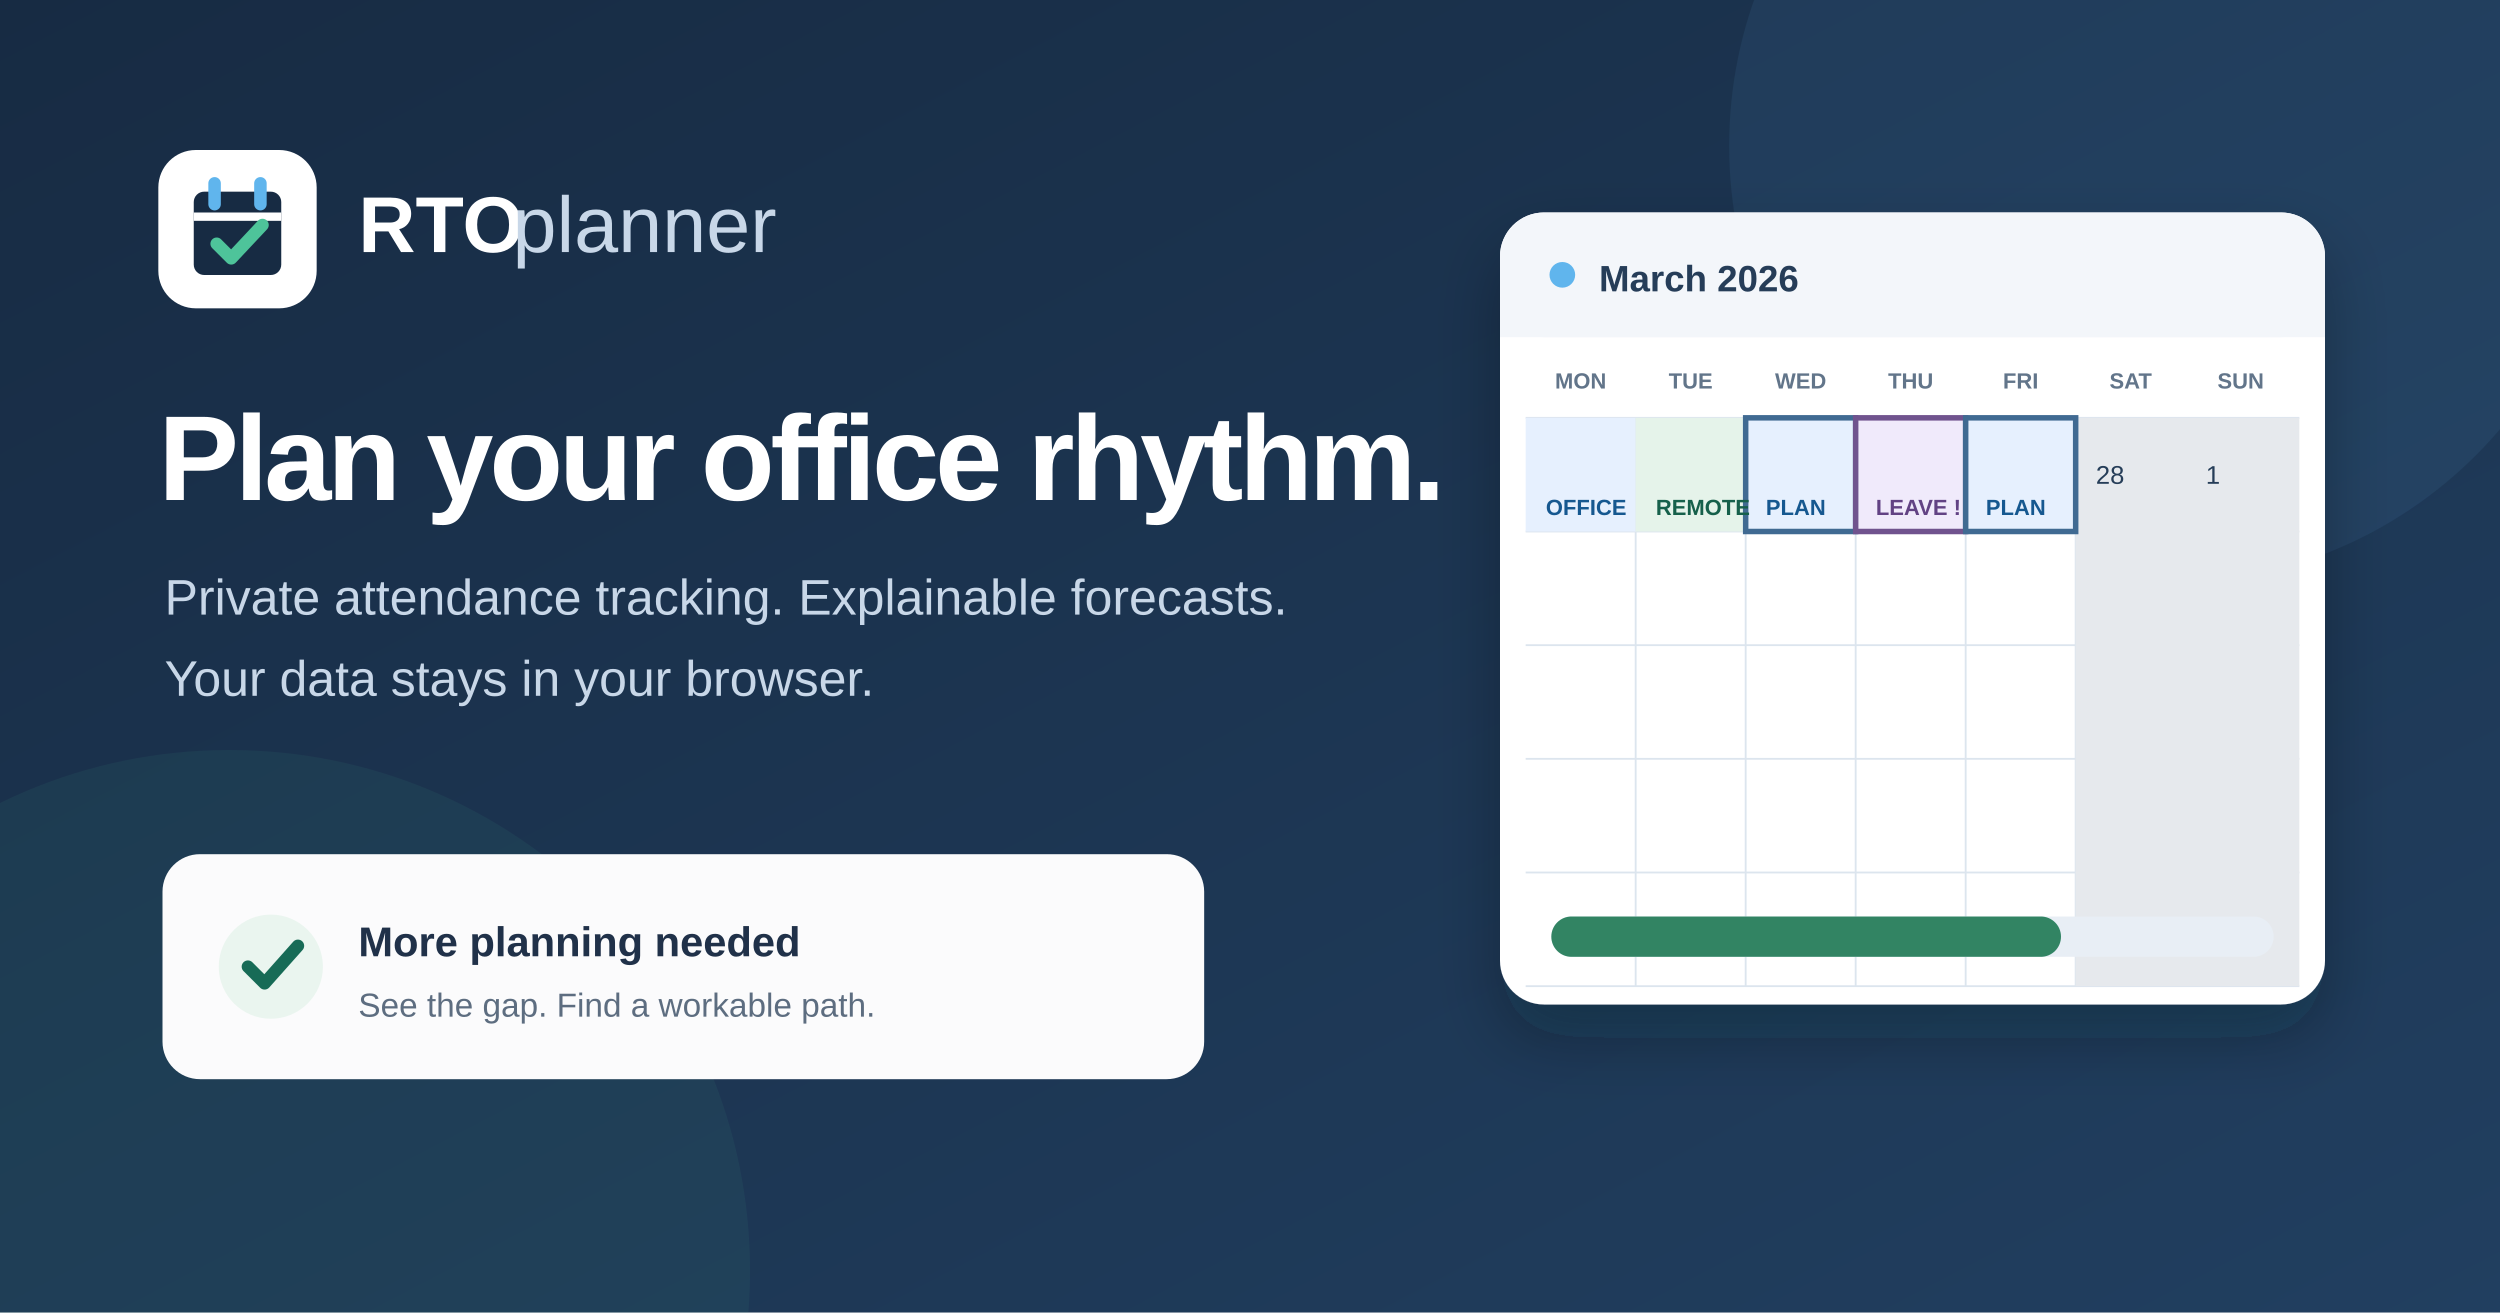
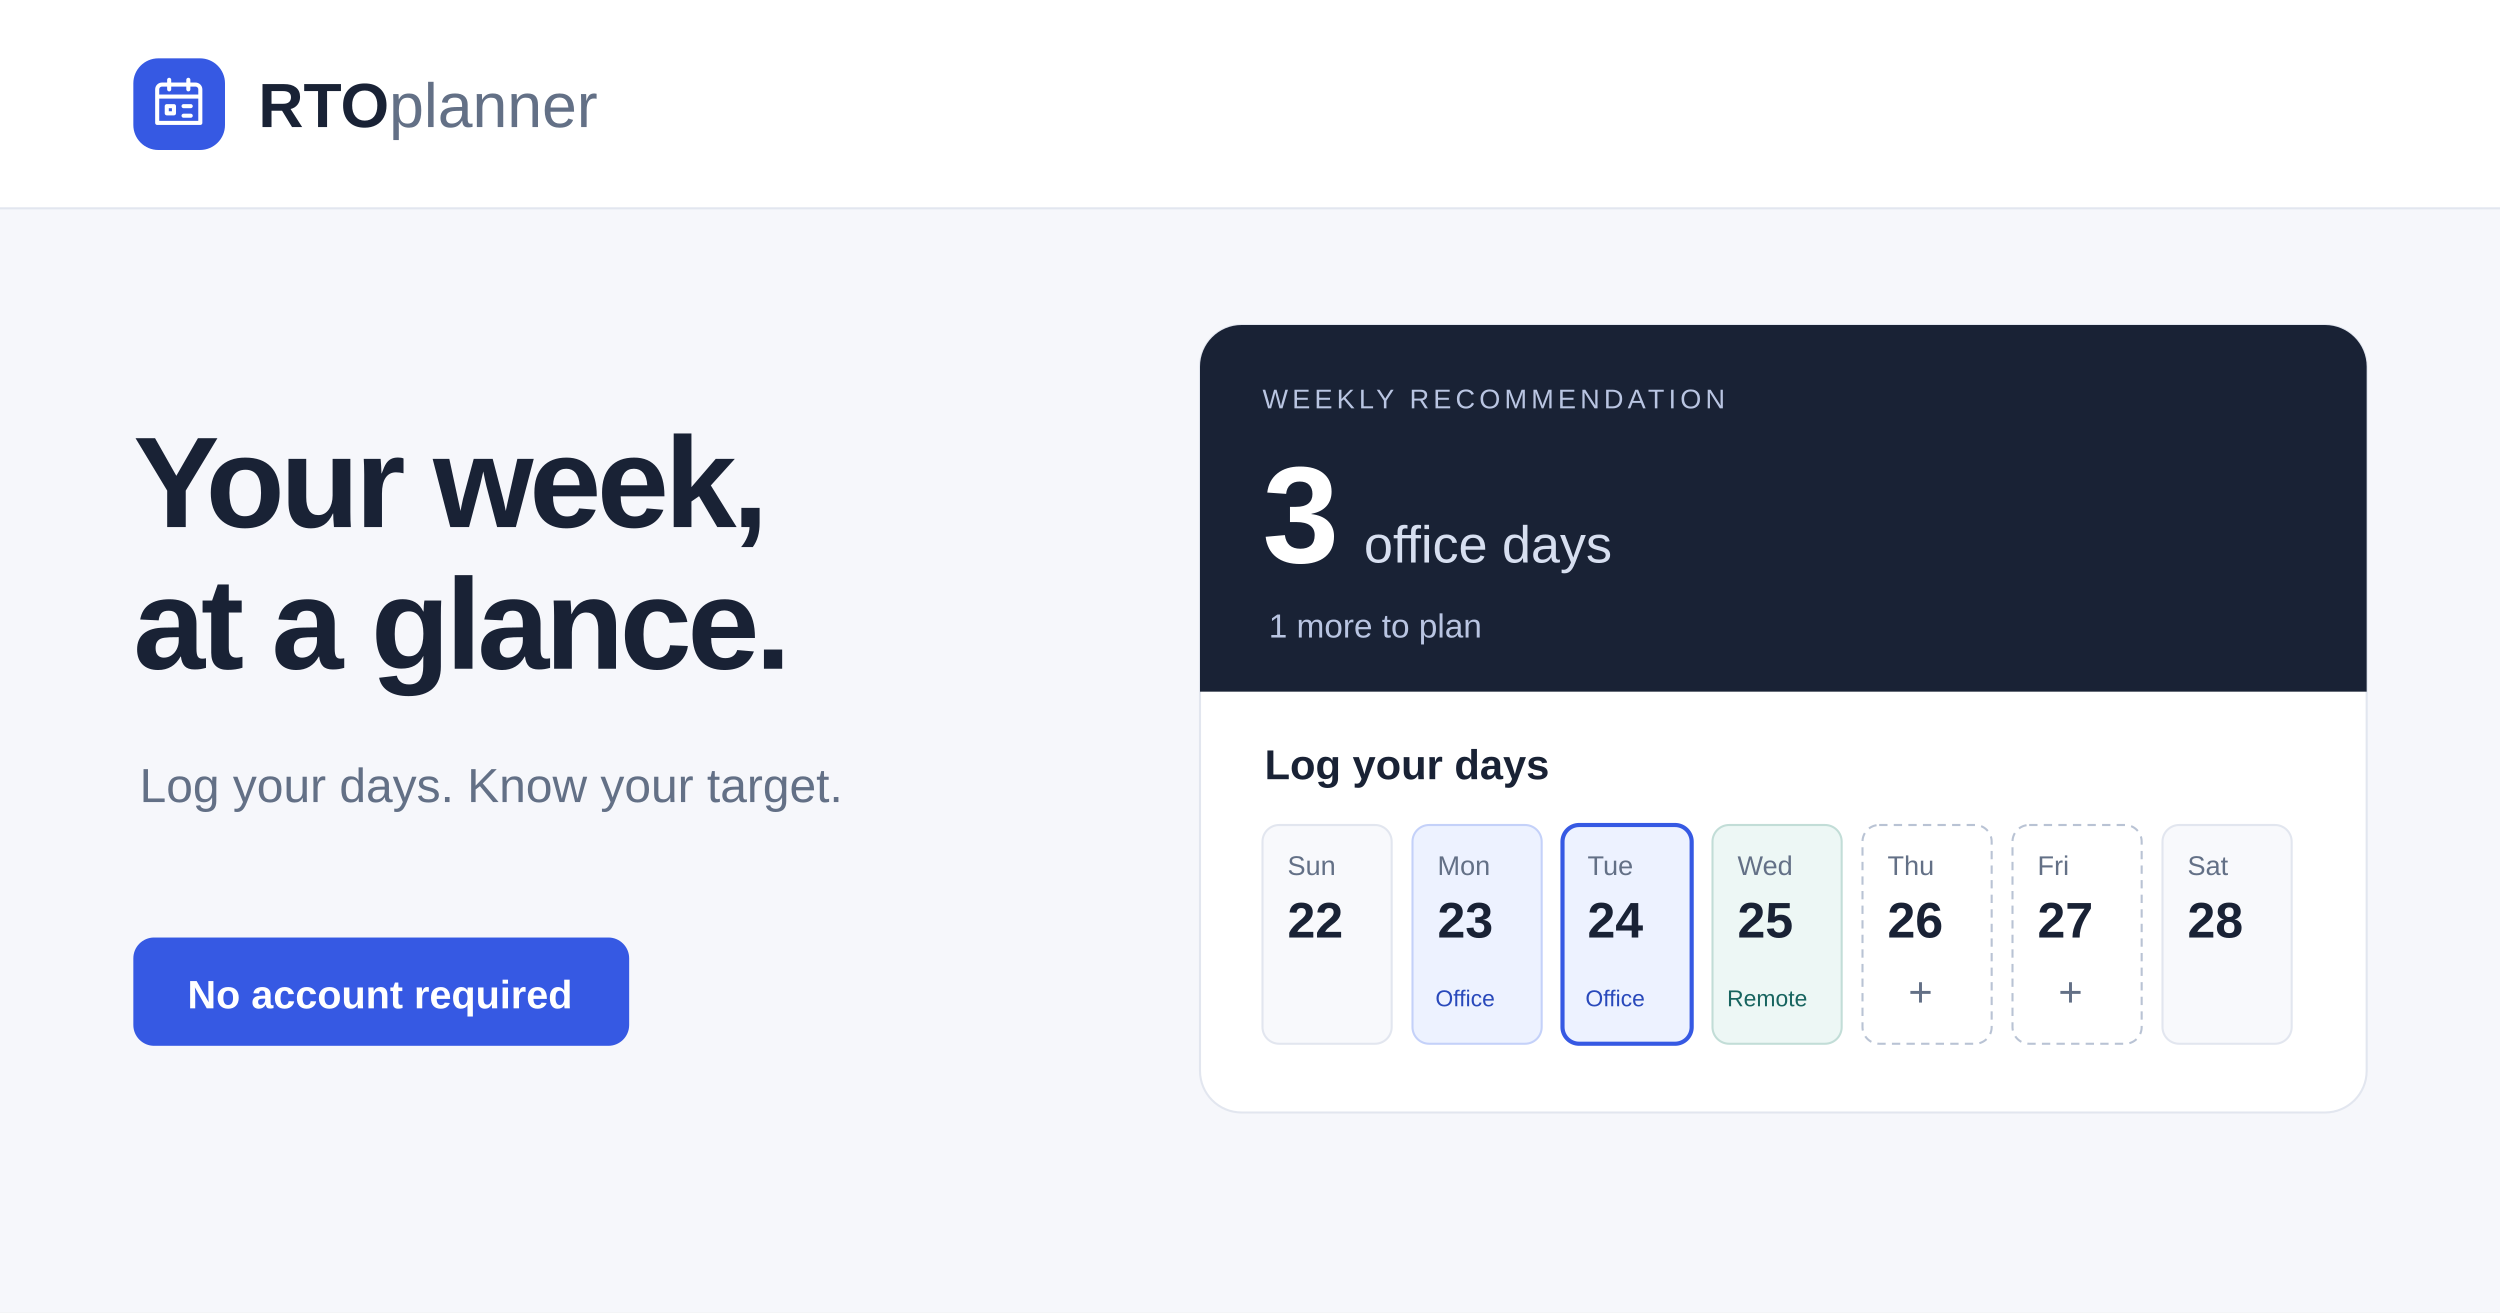
<svg xmlns="http://www.w3.org/2000/svg" width="1200" height="630" viewBox="0 0 1200 630">
-   <defs>
-     <linearGradient id="background" x1="0" y1="0" x2="1" y2="1">
-       <stop offset="0" stop-color="#172b43" />
-       <stop offset="1" stop-color="#213f60" />
-     </linearGradient>
-     <filter id="shadow" x="-20%" y="-20%" width="140%" height="140%">
-       <feDropShadow dx="0" dy="18" stdDeviation="18" flood-color="#0b192a" flood-opacity=".28" />
-     </filter>
-   </defs>
-   <rect width="1200" height="630" fill="url(#background)" />
-   <circle cx="1040" cy="70" r="210" fill="#60b5ed" opacity=".08" />
-   <circle cx="110" cy="610" r="250" fill="#4ec49a" opacity=".07" />
-   <g transform="translate(76 72)">
-     <rect width="76" height="76" rx="18" fill="#fff" />
-     <rect x="17" y="20" width="42" height="40" rx="5" fill="#172b43" />
-     <path d="M17 32h42" stroke="#fff" stroke-width="4" />
-     <path d="M27 16v10m22-10v10" stroke="#60b5ed" stroke-width="6" stroke-linecap="round" />
-     <path d="m28 45 7 7 15-16" fill="none" stroke="#4ec49a" stroke-width="6" stroke-linecap="round" stroke-linejoin="round" />
+   <rect width="1200" height="630" fill="#f6f7fb" />
+   <rect width="1200" height="100" fill="#fff" />
+   <path d="M0 100h1200" stroke="#e2e6ef" />
+   <rect x="64" y="28" width="44" height="44" rx="12" fill="#3659e3" />
+   <g transform="translate(72 36) scale(1.15)" fill="none" stroke="#fff" stroke-width="1.7" stroke-linecap="round" stroke-linejoin="round">
+     <path d="M5 4h14a2 2 0 0 1 2 2v14H3V6a2 2 0 0 1 2-2ZM3 9h18M8 2v4M16 2v4M7 13h3v3H7zM14 13h3M14 17h3" />
  </g>
-   <text x="172" y="121" fill="#fff" font-family="Arial, Helvetica, sans-serif" font-size="38" font-weight="700">RTO</text>
-   <text x="246" y="121" fill="#c8d7e8" font-family="Arial, Helvetica, sans-serif" font-size="38">planner</text>
-   <text x="76" y="240" fill="#fff" font-family="Arial, Helvetica, sans-serif" font-size="58" font-weight="700" letter-spacing="-2">Plan your office rhythm.</text>
-   <text x="79" y="295" fill="#c8d7e8" font-family="Arial, Helvetica, sans-serif" font-size="24">Private attendance tracking. Explainable forecasts.</text>
-   <text x="79" y="334" fill="#c8d7e8" font-family="Arial, Helvetica, sans-serif" font-size="24">Your data stays in your browser.</text>
-   <g transform="translate(720 102) scale(.88)" filter="url(#shadow)">
-     <rect width="450" height="432" rx="24" fill="#fff" />
-     <rect width="450" height="68" rx="24" fill="#f3f6fa" />
-     <path d="M0 46h450v22H0z" fill="#f3f6fa" />
-     <circle cx="34" cy="34" r="7" fill="#60b5ed" />
-     <text x="54" y="43" fill="#263e59" font-family="Arial, Helvetica, sans-serif" font-size="20" font-weight="700">March 2026</text>
-     <g fill="#62758a" font-family="Arial, Helvetica, sans-serif" font-size="12" font-weight="700" text-anchor="middle">
-       <text x="44" y="96">MON</text>
-       <text x="104" y="96">TUE</text>
-       <text x="164" y="96">WED</text>
-       <text x="224" y="96">THU</text>
-       <text x="284" y="96">FRI</text>
-       <text x="344" y="96">SAT</text>
-       <text x="404" y="96">SUN</text>
+   <g font-family="Arial, Helvetica, sans-serif">
+     <text x="124" y="61" fill="#192235" font-size="30" font-weight="700">RTO<tspan fill="#637086" font-weight="400">planner</tspan>
+     </text>
+     <text x="64" y="253" fill="#192235" font-size="62" font-weight="700" letter-spacing="-2">Your week,</text>
+     <text x="64" y="321" fill="#192235" font-size="62" font-weight="700" letter-spacing="-2">at a glance.</text>
+     <text x="67" y="385" fill="#637086" font-size="23">Log your days. Know your target.</text>
+     <rect x="64" y="450" width="238" height="52" rx="10" fill="#3659e3" />
+     <text x="90" y="484" fill="#fff" font-size="19" font-weight="700">No account required</text>
+     <rect x="576" y="156" width="560" height="378" rx="20" fill="#fff" stroke="#e2e6ef" />
+     <path d="M596 156h520a20 20 0 0 1 20 20v156H576V176a20 20 0 0 1 20-20Z" fill="#192235" />
+     <text x="606" y="196" fill="#b9c5e2" font-size="13" letter-spacing="2">WEEKLY RECOMMENDATION</text>
+     <text x="606" y="270" fill="#fff" font-size="66" font-weight="700">3<tspan dx="12" fill="#d7dff0" font-size="25" font-weight="400">office days</tspan>
+     </text>
+     <text x="609" y="306" fill="#b9c5e2" font-size="16">1 more to plan</text>
+     <text x="607" y="374" fill="#192235" font-size="20" font-weight="700">Log your days</text>
+     <g font-size="13" fill="#637086">
+       <rect x="606" y="396" width="62" height="105" rx="8" fill="#f8f9fc" stroke="#e2e6ef" />
+       <rect x="678" y="396" width="62" height="105" rx="8" fill="#edf2ff" stroke="#c4d1f9" />
+       <rect x="750" y="396" width="62" height="105" rx="8" fill="#edf2ff" stroke="#3659e3" stroke-width="2" />
+       <rect x="822" y="396" width="62" height="105" rx="8" fill="#edf7f5" stroke="#c2ddd7" />
+       <rect x="894" y="396" width="62" height="105" rx="8" fill="#fff" stroke="#b9c3d4" stroke-dasharray="4 3" />
+       <rect x="966" y="396" width="62" height="105" rx="8" fill="#fff" stroke="#b9c3d4" stroke-dasharray="4 3" />
+       <rect x="1038" y="396" width="62" height="105" rx="8" fill="#f8f9fc" stroke="#e2e6ef" />
+       <text x="618" y="420">Sun</text>
+       <text x="690" y="420">Mon</text>
+       <text x="762" y="420">Tue</text>
+       <text x="834" y="420">Wed</text>
+       <text x="906" y="420">Thu</text>
+       <text x="978" y="420">Fri</text>
+       <text x="1050" y="420">Sat</text>
+       <g fill="#192235" font-size="24" font-weight="700">
+         <text x="618" y="450">22</text>
+         <text x="690" y="450">23</text>
+         <text x="762" y="450">24</text>
+         <text x="834" y="450">25</text>
+         <text x="906" y="450">26</text>
+         <text x="978" y="450">27</text>
+         <text x="1050" y="450">28</text>
+       </g>
+       <text x="689" y="483" fill="#2949bb" font-size="11">Office</text>
+       <text x="761" y="483" fill="#2949bb" font-size="11">Office</text>
+       <text x="829" y="483" fill="#17645f" font-size="11">Remote</text>
+       <text x="916" y="483" font-size="20">+</text>
+       <text x="988" y="483" font-size="20">+</text>
    </g>
-     <g stroke="#dce5ee" stroke-width="1">
-       <path d="M14 112h422M14 174h422M14 236h422M14 298h422M14 360h422M14 422h422" />
-       <path d="M74 112v310M134 112v310M194 112v310M254 112v310M314 112v310M374 112v310" />
-     </g>
-     <g fill="#e6e9ed">
-       <rect x="314" y="112" width="122" height="310" />
-     </g>
-     <g fill="#263e59" font-family="Arial, Helvetica, sans-serif" font-size="14">
-       <text x="25" y="148">23</text>
-       <text x="85" y="148">24</text>
-       <text x="145" y="148">25</text>
-       <text x="205" y="148">26</text>
-       <text x="265" y="148">27</text>
-       <text x="325" y="148">28</text>
-       <text x="385" y="148">1</text>
-     </g>
-     <rect x="14" y="112" width="60" height="62" fill="#e6f0fe" />
-     <rect x="74" y="112" width="60" height="62" fill="#e5f3ea" />
-     <rect x="134" y="112" width="60" height="62" fill="#e6f0fe" stroke="#416a92" stroke-width="3" />
-     <rect x="194" y="112" width="60" height="62" fill="#f0eafb" stroke="#70538e" stroke-width="3" />
-     <rect x="254" y="112" width="60" height="62" fill="#e6f0fe" stroke="#416a92" stroke-width="3" />
-     <g font-family="Arial, Helvetica, sans-serif" font-size="12" font-weight="700">
-       <text x="25" y="165" fill="#175990">OFFICE</text>
-       <text x="85" y="165" fill="#17604b">REMOTE</text>
-       <text x="145" y="165" fill="#175990">PLAN</text>
-       <text x="205" y="165" fill="#624284">LEAVE !</text>
-       <text x="265" y="165" fill="#175990">PLAN</text>
-     </g>
-     <rect x="28" y="384" width="394" height="22" rx="11" fill="#e8eef5" />
-     <rect x="28" y="384" width="278" height="22" rx="11" fill="#318464" />
-   </g>
-   <g transform="translate(78 410)">
-     <rect width="500" height="108" rx="18" fill="#fff" opacity=".98" />
-     <circle cx="52" cy="54" r="25" fill="#eaf5ef" />
-     <path d="m41 54 8 8 16-18" fill="none" stroke="#176b56" stroke-width="6" stroke-linecap="round" stroke-linejoin="round" />
-     <text x="94" y="49" fill="#203149" font-family="Arial, Helvetica, sans-serif" font-size="20" font-weight="700">More planning needed</text>
-     <text x="94" y="78" fill="#5d6d80" font-family="Arial, Helvetica, sans-serif" font-size="16">See the gap. Find a workable path.</text>
  </g>
</svg>
